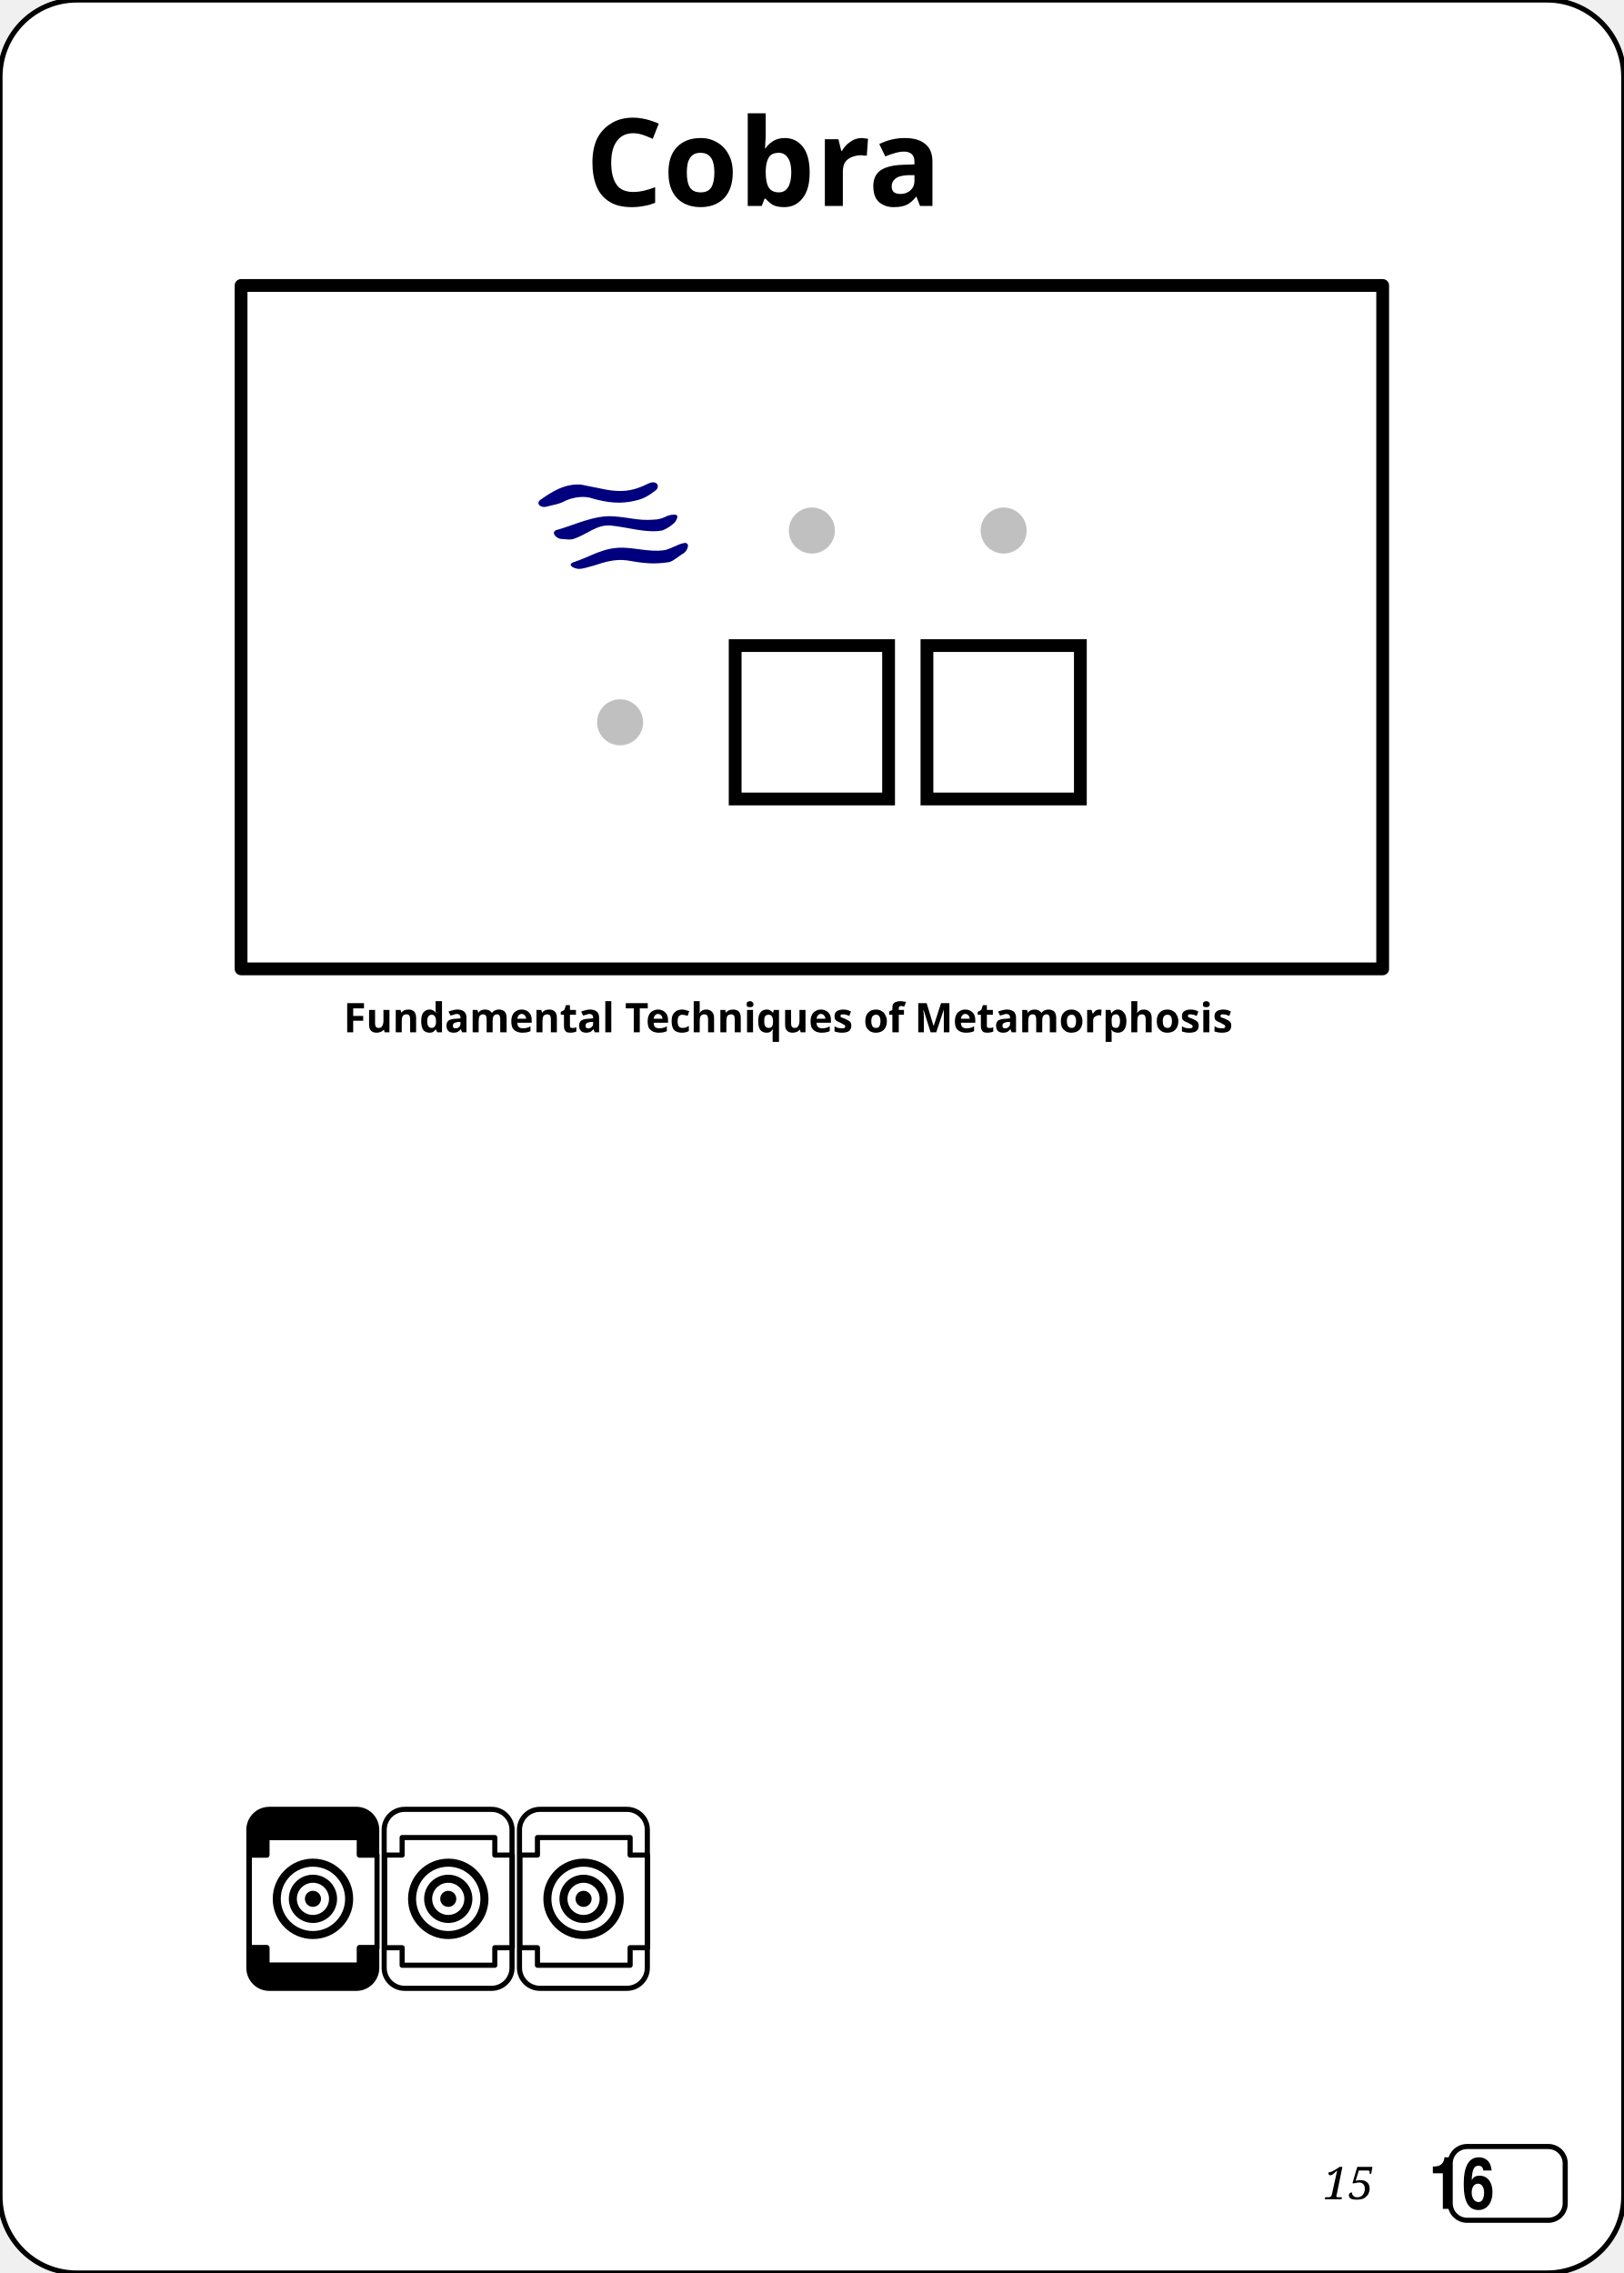
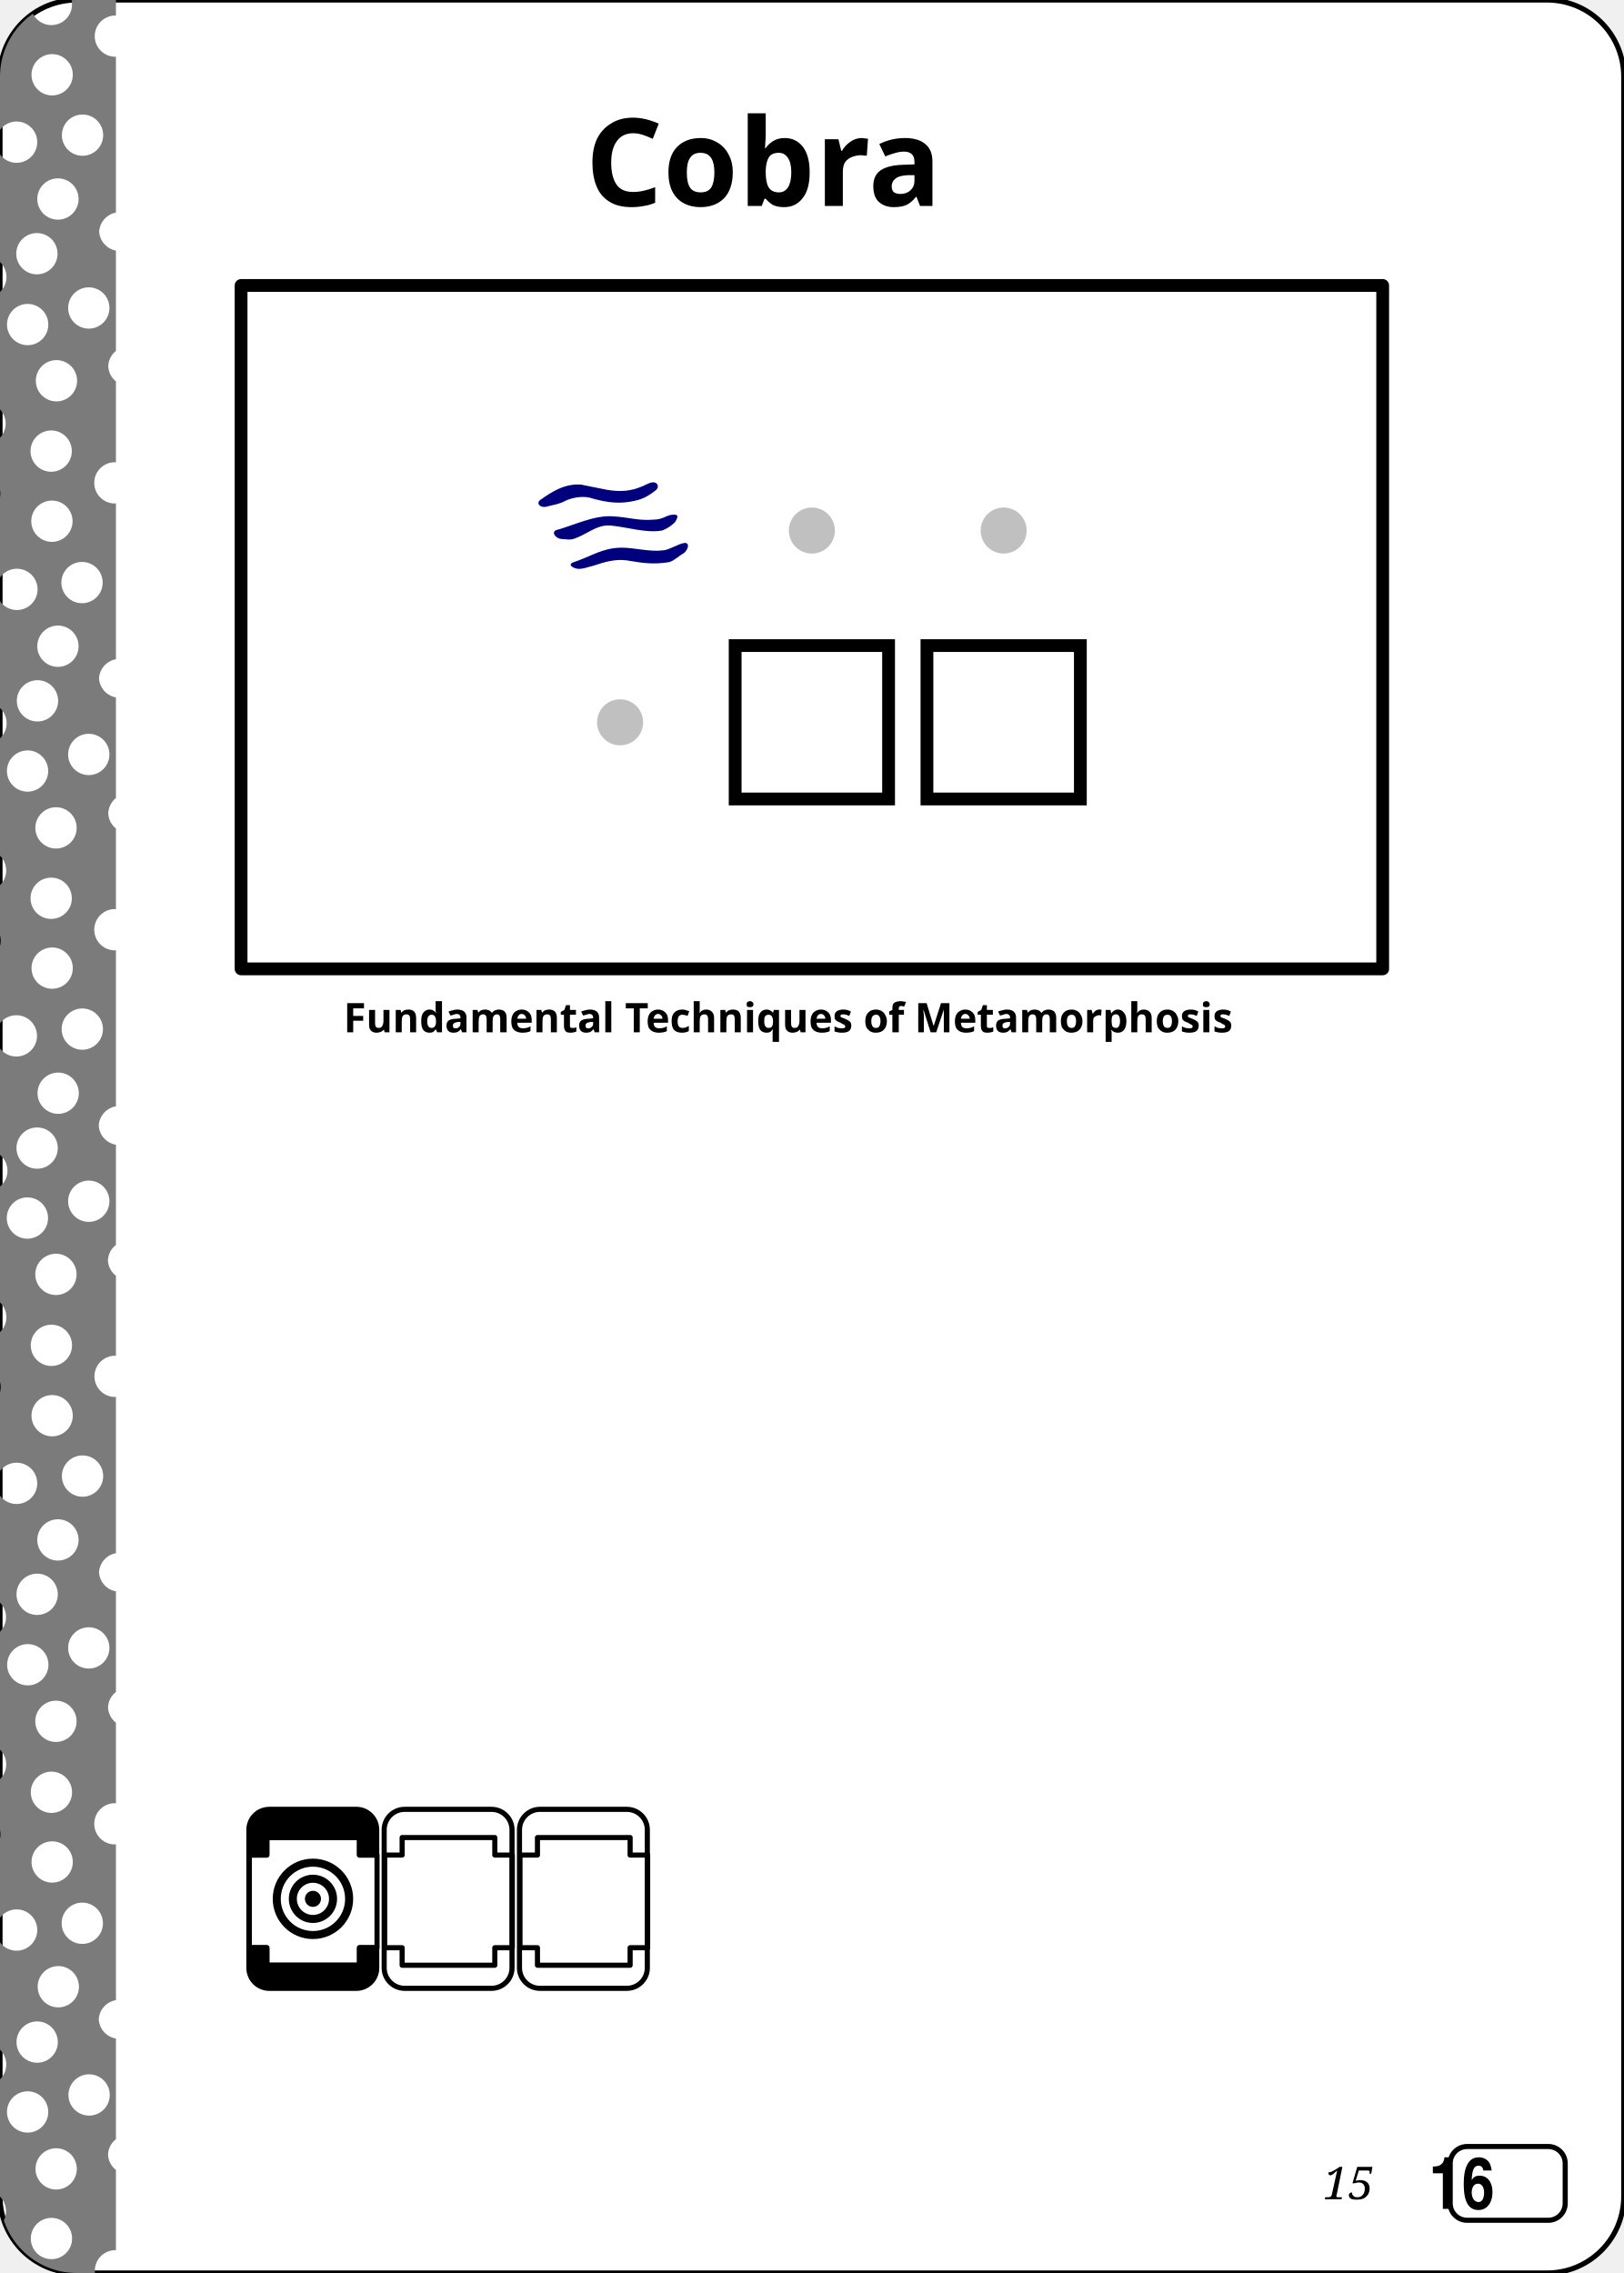
<svg xmlns="http://www.w3.org/2000/svg" xmlns:xlink="http://www.w3.org/1999/xlink" version="1.1" id="svg_root" width="63.5mm" height="88.9mm" viewBox="0 0 63.5 88.9">
  <defs>
    <clipPath id="clippath-1168">
      <rect id="sidebar-clip" x="3.5527137e-15" y="0" width="63.5" height="88.9" rx="3" ry="3" style="display:inline;fill:#ffffff;fill-opacity:1;stroke:none;stroke-width:0.2;stroke-miterlimit:4;stroke-dasharray:none;stroke-opacity:1" />
    </clipPath>
  </defs>
  <g id="card00">
    <rect id="rect1166" x="0" y="0" width="63.5" height="88.9" rx="3" ry="3" style="fill:#ffffff;stroke:none;stroke-width:0" />
    <g id="masters" style="display:none">
      <path style="color:#000000;font-style:normal;font-variant:normal;font-weight:normal;font-stretch:normal;font-size:medium;line-height:normal;font-family:sans-serif;text-indent:0;text-align:start;text-decoration:none;text-decoration-line:none;text-decoration-style:solid;text-decoration-color:#000000;letter-spacing:normal;word-spacing:normal;text-transform:none;writing-mode:lr-tb;direction:ltr;baseline-shift:baseline;text-anchor:start;white-space:normal;clip-rule:nonzero;display:inline;overflow:visible;visibility:visible;opacity:1;isolation:auto;mix-blend-mode:normal;color-interpolation:sRGB;color-interpolation-filters:linearRGB;solid-color:#000000;solid-opacity:1;fill:#303030;fill-opacity:1;fill-rule:evenodd;stroke:none;stroke-width:0.467;stroke-linecap:round;stroke-linejoin:miter;stroke-miterlimit:4;stroke-dasharray:none;stroke-dashoffset:0;stroke-opacity:1;filter:url(#filter9446);color-rendering:auto;image-rendering:auto;shape-rendering:auto;text-rendering:auto;enable-background:accumulate" d="M 3.395,0.496 C 3.162,0.413 2.97,0.396 2.764,0.425 2.402,0.478 1.899,0.587 1.497,0.768 1.062,0.964 0.961,1.113 0.605,1.311 0.273,1.495 -0.063,1.622 -0.328,1.902 -0.459,2.041 -0.343,2.149 -0.264,2.124 0.17,1.986 0.376,1.815 0.64,1.657 0.883,1.511 0.801,1.673 1.243,1.38 1.63,1.124 1.707,1.083 1.909,1.044 c 0.112,-0.047 0.228,-0.096 0.365,-0.139 0.322,-0.082 0.363,-0.059 0.765,-0.028 0.329,0.026 0.668,0.147 0.814,0.285 0.165,0.156 0.514,0.182 0.833,0.818 0.131,0.262 0.171,0.531 0.145,0.799 C 4.859,2.986 4.985,3.064 4.83,3.688 4.714,4.078 4.391,4.444 3.976,4.615 3.491,4.815 2.931,4.849 2.45,4.735 1.986,4.625 1.483,4.233 1.387,3.814 1.292,3.405 1.218,3.05 1.201,2.726 1.239,2.325 1.655,2.334 2.022,2.056 2.273,1.955 2.451,1.789 2.796,1.789 3.091,1.829 3.407,2.005 3.522,2.198 3.767,2.431 3.879,2.732 3.802,3.115 3.814,3.308 3.463,3.63 3.26,3.665 3.007,3.709 2.689,3.512 2.532,3.439 2.382,3.396 2.392,3.338 2.454,3.12 2.529,3.014 2.67,2.948 2.756,2.895 2.859,2.83 2.867,2.7 2.838,2.595 2.775,2.507 2.713,2.446 2.561,2.492 2.457,2.524 2.265,2.544 2.22,2.585 2.148,2.651 1.949,2.758 1.894,2.834 1.841,3.01 1.948,3.203 1.967,3.355 1.993,3.534 2.097,3.741 2.316,3.843 2.646,3.996 3.056,4.074 3.31,4.062 3.621,4.03 4.23,3.771 4.236,3.158 4.22,2.869 4.056,2.29 3.833,1.909 3.607,1.522 3.287,1.357 2.833,1.36 2.602,1.38 2.266,1.407 1.779,1.685 1.217,1.896 1.13,1.983 0.742,2.406 0.489,2.681 0.709,3.183 0.709,3.183 0.888,3.561 0.802,3.605 0.979,4.043 1.21,4.617 1.727,5.044 2.322,5.171 2.802,5.274 3.936,5.088 4.181,5.032 4.879,4.872 5.109,4.567 5.313,3.772 5.448,3.244 5.346,2.786 5.321,2.603 5.291,2.371 5.205,1.986 5.136,1.814 4.978,1.457 4.467,1.105 4.055,0.752 3.671,0.432 3.758,0.626 3.395,0.496 Z" id="element-air" />
      <path id="element-earth" style="color:#000000;font-style:normal;font-variant:normal;font-weight:normal;font-stretch:normal;font-size:medium;line-height:normal;font-family:sans-serif;text-indent:0;text-align:start;text-decoration:none;text-decoration-line:none;text-decoration-style:solid;text-decoration-color:#000000;letter-spacing:normal;word-spacing:normal;text-transform:none;writing-mode:lr-tb;direction:ltr;baseline-shift:baseline;text-anchor:start;white-space:normal;clip-rule:nonzero;display:inline;overflow:visible;visibility:visible;opacity:1;isolation:auto;mix-blend-mode:normal;color-interpolation:sRGB;color-interpolation-filters:linearRGB;solid-color:#000000;solid-opacity:1;fill:#004c00;fill-opacity:1;fill-rule:nonzero;stroke:none;stroke-width:0.467;stroke-linecap:round;stroke-linejoin:round;stroke-miterlimit:4;stroke-dasharray:none;stroke-dashoffset:0;stroke-opacity:1;color-rendering:auto;image-rendering:auto;shape-rendering:auto;text-rendering:auto;enable-background:accumulate" d="M 3.462,0.692 C 3.407,0.695 3.356,0.714 3.315,0.747 3.054,0.959 2.849,1.299 2.635,1.621 2.421,1.943 2.016,2.472 1.959,2.552 1.386,3.153 1.162,3.726 0.481,4.4 0.271,4.628 0.706,4.654 0.917,4.426 1.593,3.695 1.765,3.452 2.293,2.906 2.3,2.898 2.573,2.61 2.683,2.461 2.781,2.323 2.806,2.169 3.011,1.859 3.151,1.648 3.314,1.389 3.443,1.325 3.609,1.497 3.869,1.73 4.102,2.218 4.298,2.478 4.646,2.867 4.704,2.948 4.883,3.205 5.275,3.672 5.312,3.74 5.457,4.009 5.52,3.622 5.421,3.299 5.345,3.158 5.289,2.959 5.109,2.702 4.93,2.444 4.703,2.244 4.656,2.166 L 4.47,1.872 C 4.309,1.513 4.035,1.378 3.683,0.806 3.638,0.732 3.552,0.688 3.461,0.692 Z M 1.225,1.368 C 1.146,1.37 0.773,1.698 0.729,1.76 0.481,2.109 0.317,2.305 0.044,2.688 -0.135,2.938 0.198,2.995 0.377,2.745 0.586,2.453 1.068,1.94 1.221,1.889 c 0,0 0.502,0.363 0.669,0.452 0.28,0.152 0.603,-0.006 0.321,-0.155 C 2.249,2.206 1.968,1.997 1.854,1.859 1.695,1.673 1.418,1.437 1.225,1.368 Z m 2.872,1.881 c -0.183,0.009 -0.186,0.09 -0.09,0.236 0,0 0.366,0.619 0.493,1.007 C 4.661,4.759 5.171,4.712 5.007,4.369 4.811,3.96 4.318,3.362 4.318,3.362 4.273,3.289 4.187,3.245 4.096,3.249 Z M 3.493,3.386 C 3.359,3.388 3.252,3.512 3.254,3.636 L 3.185,4.779 C 3.181,5.085 3.65,4.848 3.646,4.543 3.614,4.296 3.711,3.769 3.493,3.386 Z m -0.822,-0.152 C 2.48,3.355 2.251,3.763 2.107,4.206 1.995,4.488 2.448,4.645 2.56,4.363 2.618,3.997 2.817,3.53 2.817,3.53 2.877,3.386 2.836,3.24 2.67,3.234 Z" />
      <path style="color:#000000;font-style:normal;font-variant:normal;font-weight:normal;font-stretch:normal;font-size:medium;line-height:normal;font-family:sans-serif;text-indent:0;text-align:start;text-decoration:none;text-decoration-line:none;text-decoration-style:solid;text-decoration-color:#000000;letter-spacing:normal;word-spacing:normal;text-transform:none;writing-mode:lr-tb;direction:ltr;baseline-shift:baseline;text-anchor:start;white-space:normal;clip-rule:nonzero;display:inline;overflow:visible;visibility:visible;opacity:1;isolation:auto;mix-blend-mode:normal;color-interpolation:sRGB;color-interpolation-filters:linearRGB;solid-color:#000000;solid-opacity:1;fill:#860000;fill-opacity:0.975;fill-rule:evenodd;stroke:none;stroke-width:0.467;stroke-linecap:round;stroke-linejoin:miter;stroke-miterlimit:4;stroke-dasharray:none;stroke-dashoffset:0;stroke-opacity:1;filter:url(#filter9446);color-rendering:auto;image-rendering:auto;shape-rendering:auto;text-rendering:auto;enable-background:accumulate" d="m 1.986,-0.02 c -0.069,0.07 0.008,0.216 0.008,0.216 0,0 0.059,0.238 0.082,0.456 C 2.098,0.87 2.071,1.052 2.057,1.181 2.034,1.389 1.848,1.78 1.704,1.998 1.56,2.216 1.468,2.438 1.457,2.708 c -0.002,0.055 0.018,0.162 0.027,0.214 C 1.322,3.099 1.147,3.186 0.981,3.232 0.759,3.294 0.412,3.464 0.112,3.74 c -0.239,0.22 -0.334,0.425 -0.415,0.709 -0.08,0.284 -0.13,0.517 -0.101,0.726 0,0 0.003,0.244 0.084,0.314 0.11,0.022 0.275,-0.096 0.275,-0.096 0.34,-0.242 0.654,-0.469 0.921,-0.551 0.291,-0.089 0.599,-0.06 0.798,3.025e-4 0.262,0.079 0.546,0.044 0.82,-0.016 0.189,-0.041 0.316,-0.135 0.455,-0.255 0.185,0.142 0.298,0.169 0.431,0.269 0.163,0.123 0.35,0.238 0.639,0.313 0.301,0.079 0.646,0.085 0.966,0.043 0.32,-0.042 0.613,-0.12 0.821,-0.298 0,0 0.179,-0.124 0.161,-0.194 -0.04,-0.064 -0.218,-0.133 -0.218,-0.133 0,0 -0.197,-0.076 -0.418,-0.198 C 5.11,4.252 4.939,4.038 4.791,3.907 4.615,3.752 4.569,3.544 4.492,3.332 4.416,3.122 4.32,2.853 4.025,2.66 3.883,2.568 3.745,2.49 3.598,2.436 3.563,2.285 3.565,2.145 3.583,1.99 3.641,1.708 3.553,1.329 3.447,1.057 3.335,0.77 3.104,0.622 2.954,0.466 2.794,0.299 2.571,0.117 2.345,0.033 c 0,0 -0.14,-0.058 -0.359,-0.053 z m 0.481,0.588 c 0.054,0.041 0.216,0.145 0.297,0.225 0.189,0.187 0.348,0.455 0.38,0.654 0.032,0.194 -0.005,0.365 -0.028,0.546 -0.014,0.117 0.002,0.246 0.05,0.37 -0.038,0.002 -0.134,0.005 -0.173,0.011 -0.132,0.018 -0.271,0.054 -0.421,0.106 -0.311,0.102 -0.071,0.164 0.243,0.134 0.245,-0.013 0.475,0.109 0.627,0.177 0.124,0.055 0.326,0.194 0.387,0.294 C 3.949,3.281 4.108,3.52 4.131,3.627 4.173,3.82 4.25,4.007 4.47,4.265 4.668,4.497 4.921,4.576 5.165,4.711 5.143,4.778 4.947,4.833 4.885,4.841 4.623,4.875 4.34,4.818 4.148,4.719 3.939,4.611 3.798,4.612 3.623,4.501 3.507,4.428 3.35,4.377 3.27,4.224 3.376,3.992 3.492,3.78 3.534,3.553 3.601,3.249 3.284,3.548 3.147,3.78 3.002,4.087 2.767,4.323 2.414,4.44 2.185,4.516 1.989,4.445 1.776,4.402 1.564,4.359 1.266,4.311 0.881,4.429 0.616,4.509 0.268,4.602 0.016,4.88 -0.011,4.736 0.063,4.59 0.086,4.52 0.162,4.291 0.381,4.059 0.525,3.925 0.746,3.721 1.022,3.66 1.25,3.597 1.419,3.55 1.491,3.553 1.667,3.407 1.796,3.616 1.978,3.787 2.193,3.926 2.459,4.096 2.397,3.809 2.141,3.531 1.975,3.349 1.915,3.191 1.891,2.797 1.879,2.595 1.979,2.375 2.116,2.167 2.294,1.92 2.444,1.703 2.481,1.365 2.504,1.098 2.525,0.753 2.468,0.568 Z" id="element-fire" />
      <path id="element-water" style="color:#000000;font-style:normal;font-variant:normal;font-weight:normal;font-stretch:normal;font-size:medium;line-height:normal;font-family:sans-serif;text-indent:0;text-align:start;text-decoration:none;text-decoration-line:none;text-decoration-style:solid;text-decoration-color:#000000;letter-spacing:normal;word-spacing:normal;text-transform:none;writing-mode:lr-tb;direction:ltr;baseline-shift:baseline;text-anchor:start;white-space:normal;clip-rule:nonzero;display:inline;overflow:visible;visibility:visible;opacity:1;isolation:auto;mix-blend-mode:normal;color-interpolation:sRGB;color-interpolation-filters:linearRGB;solid-color:#000000;solid-opacity:1;fill:#00007e;fill-opacity:1;fill-rule:evenodd;stroke:none;stroke-width:0.467;stroke-linecap:round;stroke-linejoin:miter;stroke-miterlimit:4;stroke-dasharray:none;stroke-dashoffset:0;stroke-opacity:1;color-rendering:auto;image-rendering:auto;shape-rendering:auto;text-rendering:auto;enable-background:accumulate" d="M 5.526,3.485 C 5.278,3.51 4.929,3.761 4.676,3.775 4.203,3.839 3.605,3.685 3.132,3.671 2.333,3.652 1.887,4.009 1.145,4.252 0.957,4.345 1.15,4.471 1.36,4.499 1.532,4.513 1.807,4.409 1.97,4.372 2.414,4.224 2.806,4.107 3.279,4.169 3.905,4.278 4.308,4.332 4.922,4.235 5.122,4.177 5.314,3.979 5.494,3.885 5.657,3.753 5.742,3.479 5.526,3.485 Z M 5.125,2.379 C 4.789,2.371 4.748,2.568 4.278,2.576 3.704,2.62 3.323,2.478 2.753,2.447 1.999,2.379 1.172,2.805 0.484,2.99 0.303,3.093 0.498,3.314 0.709,3.331 0.897,3.331 0.959,3.373 1.143,3.339 1.711,3.17 2.076,2.74 2.665,2.808 3.259,2.863 4.059,3.117 4.654,2.996 4.842,2.921 5.013,2.811 5.148,2.673 5.243,2.528 5.307,2.374 5.125,2.379 Z M 4.262,1.114 C 4.099,1.139 3.921,1.265 3.764,1.311 3.281,1.504 2.792,1.479 2.28,1.365 2.052,1.327 1.708,1.245 1.481,1.205 0.852,1.154 0.352,1.465 -0.13,1.809 -0.285,1.945 -0.133,2.1 0.078,2.076 0.321,2.009 0.623,1.974 0.863,1.835 1.165,1.695 1.611,1.626 1.941,1.752 2.502,1.908 3.013,1.972 3.589,1.833 3.928,1.76 4.142,1.622 4.411,1.414 4.546,1.272 4.464,1.098 4.262,1.114 Z" />
    </g>
    <rect id="card-border" x="0" y="0" width="63.5" height="88.9" rx="3" ry="3" style="fill:none;stroke:#000000;stroke-width:0.2;stroke-miterlimit:4;stroke-dasharray:none;stroke-opacity:1;fill-opacity:1" />
    <text id="spell-title" xml:space="preserve" style="font-style:normal;font-variant:normal;font-weight:bold;font-stretch:normal;font-size:3.175px;line-height:125%;font-family:Lato;-inkscape-font-specification:'Lato Bold';text-align:center;letter-spacing:0px;word-spacing:0px;text-anchor:middle;display:inline;fill:#000000;fill-opacity:1;stroke:none;stroke-width:0.265" x="31.785" y="8.054">
      <tspan x="31.785" y="8.054" style="font-style:normal;font-variant:normal;font-weight:bold;font-stretch:normal;font-size:4.763px;font-family:CCTreasureTrove;-inkscape-font-specification:'CCTreasureTrove Bold';fill:#000000;fill-opacity:1;stroke-width:0.265" id="tspan64-5">Cobra</tspan>
    </text>
    <text id="class-name" xml:space="preserve" style="font-style:normal;font-variant:normal;font-weight:bold;font-stretch:normal;font-size:1.587px;line-height:125%;font-family:Lato;-inkscape-font-specification:'Lato Bold';text-align:center;letter-spacing:0px;word-spacing:0px;text-anchor:middle;display:inline;fill:#000000;fill-opacity:1;stroke:none;stroke-width:0.265" x="31.785" y="40.376">
      <tspan x="31.785" y="40.376" style="font-style:normal;font-variant:normal;font-weight:bold;font-stretch:normal;font-size:1.587px;font-family:CCTreasureTrove;-inkscape-font-specification:'CCTreasureTrove Bold';fill:#000000;fill-opacity:1;stroke-width:0.265" id="tspan7315">Fundamental Techniques of Metamorphosis</tspan>
    </text>
-     <path id="sidebar-dots" clip-path="url(#clippath-1168)" style="display:inline;fill:url(#pattern37378);stroke-width:1.9;stroke-linecap:round;stroke-linejoin:round;stroke-opacity:0.87" d="m -46.429,-3.443 h 19.213 V 91.178 h -19.213 z" />
+     <path id="sidebar-dots" clip-path="url(#clippath-1168)" style="display:inline;fill:#7b7b7b;stroke-width:1.9;stroke-linecap:round;stroke-linejoin:round;stroke-opacity:0.87" d="M -14.679,-3.443 V 91.178 H 4.534 v -1.56 a 0.807,0.807 0 0 1 -0.019,0.003 0.807,0.807 0 0 1 -0.807,-0.808 0.807,0.807 0 0 1 0.807,-0.807 0.807,0.807 0 0 1 0.019,0.008 V 84.869 A 0.807,0.807 0 0 1 4.224,84.267 0.807,0.807 0 0 1 4.534,83.666 V 79.73 A 0.807,0.807 0 0 1 3.862,78.979 0.807,0.807 0 0 1 4.534,78.228 v -6.106 a 0.807,0.807 0 0 1 -0.041,0.017 0.807,0.807 0 0 1 -0.807,-0.807 0.807,0.807 0 0 1 0.807,-0.807 0.807,0.807 0 0 1 0.041,0.017 V 67.377 A 0.807,0.807 0 0 1 4.224,66.776 0.807,0.807 0 0 1 4.534,66.174 v -3.934 A 0.807,0.807 0 0 1 3.872,61.493 0.807,0.807 0 0 1 4.534,60.747 v -6.122 a 0.807,0.807 0 0 1 -0.032,0.013 0.807,0.807 0 0 1 -0.808,-0.807 0.807,0.807 0 0 1 0.808,-0.807 0.807,0.807 0 0 1 0.032,0.013 V 49.897 A 0.807,0.807 0 0 1 4.22,49.294 0.807,0.807 0 0 1 4.534,48.691 V 44.773 A 0.807,0.807 0 0 1 3.862,44.022 0.807,0.807 0 0 1 4.534,43.27 V 37.163 a 0.807,0.807 0 0 1 -0.041,0.007 0.807,0.807 0 0 1 -0.807,-0.808 0.807,0.807 0 0 1 0.807,-0.807 0.807,0.807 0 0 1 0.041,0.017 V 32.405 A 0.807,0.807 0 0 1 4.233,31.808 0.807,0.807 0 0 1 4.534,31.212 V 27.277 A 0.807,0.807 0 0 1 3.872,26.53 0.807,0.807 0 0 1 4.534,25.783 v -6.107 a 0.807,0.807 0 0 1 -0.041,0.017 0.807,0.807 0 0 1 -0.807,-0.807 0.807,0.807 0 0 1 0.807,-0.808 0.807,0.807 0 0 1 0.041,0.007 V 14.917 A 0.807,0.807 0 0 1 4.233,14.321 0.807,0.807 0 0 1 4.534,13.723 V 9.802 A 0.807,0.807 0 0 1 3.878,9.058 0.807,0.807 0 0 1 4.534,8.314 V 2.212 a 0.807,0.807 0 0 1 -0.022,0.009 0.807,0.807 0 0 1 -0.807,-0.807 0.807,0.807 0 0 1 0.807,-0.807 0.807,0.807 0 0 1 0.022,0.009 V -2.538 A 0.807,0.807 0 0 1 4.222,-3.14 0.807,0.807 0 0 1 4.348,-3.443 Z m 16.884,0.045 a 0.807,0.807 0 0 1 0.807,0.807 0.807,0.807 0 0 1 -0.807,0.808 0.807,0.807 0 0 1 -0.808,-0.808 0.807,0.807 0 0 1 0.808,-0.807 z m -2.763,1.693 a 0.807,0.807 0 0 1 0.808,0.807 0.807,0.807 0 0 1 -0.808,0.807 0.807,0.807 0 0 1 -0.807,-0.807 0.807,0.807 0 0 1 0.807,-0.807 z m 2.568,1.072 a 0.807,0.807 0 0 1 0.807,0.808 0.807,0.807 0 0 1 -0.807,0.807 0.807,0.807 0 0 1 -0.808,-0.807 0.807,0.807 0 0 1 0.808,-0.808 z M -0.78,1.049 a 0.807,0.807 0 0 1 0.808,0.808 0.807,0.807 0 0 1 -0.808,0.807 A 0.807,0.807 0 0 1 -1.587,1.856 0.807,0.807 0 0 1 -0.78,1.049 Z M 2.04,2.117 A 0.807,0.807 0 0 1 2.847,2.924 0.807,0.807 0 0 1 2.04,3.732 0.807,0.807 0 0 1 1.232,2.924 0.807,0.807 0 0 1 2.04,2.117 Z m 1.188,2.362 A 0.807,0.807 0 0 1 4.035,5.286 0.807,0.807 0 0 1 3.227,6.093 0.807,0.807 0 0 1 2.42,5.286 0.807,0.807 0 0 1 3.227,4.479 Z M 0.649,4.753 A 0.807,0.807 0 0 1 1.456,5.56 0.807,0.807 0 0 1 0.649,6.368 0.807,0.807 0 0 1 -0.158,5.56 0.807,0.807 0 0 1 0.649,4.753 Z M 2.265,6.976 A 0.807,0.807 0 0 1 3.073,7.783 0.807,0.807 0 0 1 2.265,8.591 0.807,0.807 0 0 1 1.458,7.783 0.807,0.807 0 0 1 2.265,6.976 Z M 1.443,9.115 A 0.807,0.807 0 0 1 2.25,9.923 0.807,0.807 0 0 1 1.443,10.73 0.807,0.807 0 0 1 0.636,9.923 0.807,0.807 0 0 1 1.443,9.115 Z m -1.997,0.91 a 0.807,0.807 0 0 1 0.807,0.807 0.807,0.807 0 0 1 -0.807,0.808 0.807,0.807 0 0 1 -0.808,-0.808 0.807,0.807 0 0 1 0.808,-0.807 z m 4.027,1.213 a 0.807,0.807 0 0 1 0.807,0.808 0.807,0.807 0 0 1 -0.807,0.807 0.807,0.807 0 0 1 -0.808,-0.807 0.807,0.807 0 0 1 0.808,-0.808 z m -2.391,0.649 a 0.807,0.807 0 0 1 0.807,0.807 0.807,0.807 0 0 1 -0.807,0.807 A 0.807,0.807 0 0 1 0.274,12.694 0.807,0.807 0 0 1 1.082,11.887 Z m 1.126,2.197 a 0.807,0.807 0 0 1 0.807,0.808 0.807,0.807 0 0 1 -0.807,0.807 0.807,0.807 0 0 1 -0.807,-0.807 0.807,0.807 0 0 1 0.807,-0.808 z m -2.795,1.675 a 0.807,0.807 0 0 1 0.808,0.807 0.807,0.807 0 0 1 -0.808,0.807 0.807,0.807 0 0 1 -0.807,-0.807 0.807,0.807 0 0 1 0.807,-0.807 z m 2.588,1.077 a 0.807,0.807 0 0 1 0.808,0.807 0.807,0.807 0 0 1 -0.808,0.808 0.807,0.807 0 0 1 -0.807,-0.808 0.807,0.807 0 0 1 0.807,-0.807 z m -2.794,1.661 a 0.807,0.807 0 0 1 0.807,0.807 0.807,0.807 0 0 1 -0.807,0.807 0.807,0.807 0 0 1 -0.808,-0.807 0.807,0.807 0 0 1 0.808,-0.807 z m 2.823,1.081 a 0.807,0.807 0 0 1 0.808,0.807 0.807,0.807 0 0 1 -0.808,0.808 0.807,0.807 0 0 1 -0.807,-0.808 0.807,0.807 0 0 1 0.807,-0.807 z m 1.178,2.4 a 0.807,0.807 0 0 1 0.807,0.808 0.807,0.807 0 0 1 -0.807,0.807 0.807,0.807 0 0 1 -0.808,-0.807 0.807,0.807 0 0 1 0.808,-0.808 z M 0.662,22.244 a 0.807,0.807 0 0 1 0.807,0.808 0.807,0.807 0 0 1 -0.807,0.807 0.807,0.807 0 0 1 -0.808,-0.807 0.807,0.807 0 0 1 0.808,-0.808 z m 1.603,2.223 a 0.807,0.807 0 0 1 0.808,0.808 0.807,0.807 0 0 1 -0.808,0.807 0.807,0.807 0 0 1 -0.807,-0.807 0.807,0.807 0 0 1 0.807,-0.808 z m -0.8,2.136 A 0.807,0.807 0 0 1 2.273,27.411 0.807,0.807 0 0 1 1.466,28.218 0.807,0.807 0 0 1 0.658,27.411 0.807,0.807 0 0 1 1.466,26.604 Z m -2.014,0.874 a 0.807,0.807 0 0 1 0.808,0.808 0.807,0.807 0 0 1 -0.808,0.807 0.807,0.807 0 0 1 -0.807,-0.807 0.807,0.807 0 0 1 0.807,-0.808 z m 4.021,1.223 a 0.807,0.807 0 0 1 0.807,0.808 0.807,0.807 0 0 1 -0.807,0.807 0.807,0.807 0 0 1 -0.808,-0.807 0.807,0.807 0 0 1 0.808,-0.808 z m -2.395,0.649 a 0.807,0.807 0 0 1 0.807,0.807 0.807,0.807 0 0 1 -0.807,0.807 A 0.807,0.807 0 0 1 0.271,30.157 0.807,0.807 0 0 1 1.078,29.35 Z m 1.114,2.223 a 0.807,0.807 0 0 1 0.807,0.808 0.807,0.807 0 0 1 -0.807,0.807 0.807,0.807 0 0 1 -0.808,-0.807 0.807,0.807 0 0 1 0.808,-0.808 z m -2.756,1.665 a 0.807,0.807 0 0 1 0.807,0.807 0.807,0.807 0 0 1 -0.807,0.808 0.807,0.807 0 0 1 -0.808,-0.808 0.807,0.807 0 0 1 0.808,-0.807 z M 2.001,34.325 a 0.807,0.807 0 0 1 0.808,0.807 0.807,0.807 0 0 1 -0.808,0.808 0.807,0.807 0 0 1 -0.807,-0.808 0.807,0.807 0 0 1 0.807,-0.807 z m -2.781,1.659 a 0.807,0.807 0 0 1 0.808,0.807 0.807,0.807 0 0 1 -0.808,0.808 0.807,0.807 0 0 1 -0.807,-0.808 0.807,0.807 0 0 1 0.807,-0.807 z M 2.04,37.057 a 0.807,0.807 0 0 1 0.807,0.808 0.807,0.807 0 0 1 -0.807,0.807 0.807,0.807 0 0 1 -0.807,-0.807 0.807,0.807 0 0 1 0.807,-0.808 z m 1.178,2.385 a 0.807,0.807 0 0 1 0.808,0.808 0.807,0.807 0 0 1 -0.808,0.807 0.807,0.807 0 0 1 -0.807,-0.807 0.807,0.807 0 0 1 0.807,-0.808 z M 0.639,39.707 a 0.807,0.807 0 0 1 0.808,0.808 0.807,0.807 0 0 1 -0.808,0.807 0.807,0.807 0 0 1 -0.807,-0.807 0.807,0.807 0 0 1 0.807,-0.808 z m 1.636,2.243 a 0.807,0.807 0 0 1 0.807,0.807 0.807,0.807 0 0 1 -0.807,0.807 0.807,0.807 0 0 1 -0.807,-0.807 0.807,0.807 0 0 1 0.807,-0.807 z m -0.823,2.146 a 0.807,0.807 0 0 1 0.807,0.807 0.807,0.807 0 0 1 -0.807,0.807 0.807,0.807 0 0 1 -0.808,-0.807 0.807,0.807 0 0 1 0.808,-0.807 z m -1.968,0.884 a 0.807,0.807 0 0 1 0.808,0.807 0.807,0.807 0 0 1 -0.808,0.808 0.807,0.807 0 0 1 -0.807,-0.808 0.807,0.807 0 0 1 0.807,-0.807 z m 3.988,1.194 a 0.807,0.807 0 0 1 0.807,0.807 0.807,0.807 0 0 1 -0.807,0.808 0.807,0.807 0 0 1 -0.808,-0.808 0.807,0.807 0 0 1 0.808,-0.807 z m -2.401,0.658 a 0.807,0.807 0 0 1 0.808,0.807 0.807,0.807 0 0 1 -0.808,0.808 A 0.807,0.807 0 0 1 0.265,47.638 0.807,0.807 0 0 1 1.072,46.831 Z m 1.117,2.203 a 0.807,0.807 0 0 1 0.807,0.808 0.807,0.807 0 0 1 -0.807,0.807 0.807,0.807 0 0 1 -0.808,-0.807 0.807,0.807 0 0 1 0.808,-0.808 z m -2.746,1.678 a 0.807,0.807 0 0 1 0.807,0.807 0.807,0.807 0 0 1 -0.807,0.807 0.807,0.807 0 0 1 -0.808,-0.807 0.807,0.807 0 0 1 0.808,-0.807 z m 2.568,1.097 a 0.807,0.807 0 0 1 0.807,0.808 0.807,0.807 0 0 1 -0.807,0.807 0.807,0.807 0 0 1 -0.807,-0.807 0.807,0.807 0 0 1 0.807,-0.808 z m -2.791,1.636 a 0.807,0.807 0 0 1 0.808,0.807 0.807,0.807 0 0 1 -0.808,0.808 0.807,0.807 0 0 1 -0.807,-0.808 0.807,0.807 0 0 1 0.807,-0.807 z m 2.82,1.116 a 0.807,0.807 0 0 1 0.807,0.808 0.807,0.807 0 0 1 -0.807,0.807 0.807,0.807 0 0 1 -0.807,-0.807 0.807,0.807 0 0 1 0.807,-0.808 z m 1.188,2.362 a 0.807,0.807 0 0 1 0.808,0.807 0.807,0.807 0 0 1 -0.808,0.808 0.807,0.807 0 0 1 -0.807,-0.808 0.807,0.807 0 0 1 0.807,-0.807 z m -2.578,0.284 a 0.807,0.807 0 0 1 0.807,0.808 0.807,0.807 0 0 1 -0.807,0.807 0.807,0.807 0 0 1 -0.807,-0.807 0.807,0.807 0 0 1 0.807,-0.808 z m 1.616,2.213 a 0.807,0.807 0 0 1 0.808,0.808 0.807,0.807 0 0 1 -0.808,0.807 0.807,0.807 0 0 1 -0.807,-0.807 0.807,0.807 0 0 1 0.807,-0.808 z m -0.813,2.126 A 0.807,0.807 0 0 1 2.26,62.355 0.807,0.807 0 0 1 1.453,63.163 0.807,0.807 0 0 1 0.645,62.355 0.807,0.807 0 0 1 1.453,61.548 Z m -2.023,0.894 a 0.807,0.807 0 0 1 0.807,0.807 0.807,0.807 0 0 1 -0.807,0.808 0.807,0.807 0 0 1 -0.807,-0.808 0.807,0.807 0 0 1 0.807,-0.807 z m 4.043,1.204 a 0.807,0.807 0 0 1 0.807,0.807 0.807,0.807 0 0 1 -0.807,0.807 0.807,0.807 0 0 1 -0.808,-0.807 0.807,0.807 0 0 1 0.808,-0.807 z m -2.385,0.658 a 0.807,0.807 0 0 1 0.807,0.807 0.807,0.807 0 0 1 -0.807,0.807 0.807,0.807 0 0 1 -0.808,-0.807 0.807,0.807 0 0 1 0.808,-0.807 z m 1.101,2.213 a 0.807,0.807 0 0 1 0.807,0.807 0.807,0.807 0 0 1 -0.807,0.807 0.807,0.807 0 0 1 -0.808,-0.807 0.807,0.807 0 0 1 0.808,-0.807 z m -2.752,1.684 a 0.807,0.807 0 0 1 0.807,0.807 0.807,0.807 0 0 1 -0.807,0.808 0.807,0.807 0 0 1 -0.808,-0.808 0.807,0.807 0 0 1 0.808,-0.807 z m 2.575,1.091 a 0.807,0.807 0 0 1 0.807,0.807 0.807,0.807 0 0 1 -0.807,0.808 0.807,0.807 0 0 1 -0.807,-0.808 0.807,0.807 0 0 1 0.807,-0.807 z m -2.8,1.645 a 0.807,0.807 0 0 1 0.807,0.807 0.807,0.807 0 0 1 -0.807,0.808 0.807,0.807 0 0 1 -0.808,-0.808 0.807,0.807 0 0 1 0.808,-0.807 z m 2.829,1.081 a 0.807,0.807 0 0 1 0.807,0.808 0.807,0.807 0 0 1 -0.807,0.807 0.807,0.807 0 0 1 -0.807,-0.807 0.807,0.807 0 0 1 0.807,-0.808 z m 1.178,2.397 a 0.807,0.807 0 0 1 0.808,0.807 0.807,0.807 0 0 1 -0.808,0.808 0.807,0.807 0 0 1 -0.807,-0.808 0.807,0.807 0 0 1 0.807,-0.807 z m -2.568,0.265 a 0.807,0.807 0 0 1 0.807,0.807 0.807,0.807 0 0 1 -0.807,0.808 0.807,0.807 0 0 1 -0.807,-0.808 0.807,0.807 0 0 1 0.807,-0.807 z m 1.63,2.217 a 0.807,0.807 0 0 1 0.807,0.807 0.807,0.807 0 0 1 -0.807,0.808 0.807,0.807 0 0 1 -0.807,-0.808 0.807,0.807 0 0 1 0.807,-0.807 z m -0.826,2.165 a 0.807,0.807 0 0 1 0.807,0.808 0.807,0.807 0 0 1 -0.807,0.807 0.807,0.807 0 0 1 -0.808,-0.807 0.807,0.807 0 0 1 0.808,-0.808 z m -2.016,0.877 a 0.807,0.807 0 0 1 0.807,0.807 0.807,0.807 0 0 1 -0.807,0.808 0.807,0.807 0 0 1 -0.808,-0.808 0.807,0.807 0 0 1 0.808,-0.807 z m 4.046,1.191 a 0.807,0.807 0 0 1 0.808,0.807 0.807,0.807 0 0 1 -0.808,0.808 0.807,0.807 0 0 1 -0.807,-0.808 0.807,0.807 0 0 1 0.807,-0.807 z m -2.404,0.665 a 0.807,0.807 0 0 1 0.807,0.807 0.807,0.807 0 0 1 -0.807,0.808 0.807,0.807 0 0 1 -0.807,-0.808 0.807,0.807 0 0 1 0.807,-0.807 z m 1.116,2.227 a 0.807,0.807 0 0 1 0.808,0.807 0.807,0.807 0 0 1 -0.808,0.807 0.807,0.807 0 0 1 -0.807,-0.807 0.807,0.807 0 0 1 0.807,-0.807 z m -2.768,1.652 a 0.807,0.807 0 0 1 0.807,0.807 0.807,0.807 0 0 1 -0.807,0.807 0.807,0.807 0 0 1 -0.807,-0.807 0.807,0.807 0 0 1 0.807,-0.807 z m 2.584,1.071 a 0.807,0.807 0 0 1 0.807,0.808 0.807,0.807 0 0 1 -0.807,0.807 0.807,0.807 0 0 1 -0.807,-0.807 0.807,0.807 0 0 1 0.807,-0.808 z m -2.791,1.69 a 0.807,0.807 0 0 1 0.808,0.807 0.807,0.807 0 0 1 -0.808,0.808 0.807,0.807 0 0 1 -0.807,-0.808 0.807,0.807 0 0 1 0.807,-0.807 z m 2.815,1.069 a 0.807,0.807 0 0 1 0.807,0.808 0.807,0.807 0 0 1 -0.807,0.807 0.807,0.807 0 0 1 -0.807,-0.807 0.807,0.807 0 0 1 0.807,-0.808 z" />
    <text id="rev-id" xml:space="preserve" style="font-style:normal;font-weight:normal;font-size:1.764px;line-height:125%;font-family:Georgia;text-align:end;letter-spacing:0px;word-spacing:0px;text-anchor:end;display:inline;fill:#000000;fill-opacity:1;stroke:none;stroke-width:0.265" x="57.138" y="86.014">
      <tspan x="56.012" y="86.014" style="font-style:italic;font-variant:normal;font-weight:normal;font-stretch:normal;font-size:1.764px;font-family:Georgia;text-align:end;text-anchor:end;fill:#000000;fill-opacity:1;stroke-width:0.265" id="tspan71">15</tspan>
    </text>
    <text xml:space="preserve" style="font-size:2.822px;line-height:1.25;font-family:'Fira Sans';-inkscape-font-specification:'Fira Sans';display:inline;stroke-width:0.265" x="59.001" y="86.39" id="spell-id">
      <tspan id="tspan3892" style="font-style:normal;font-variant:normal;font-weight:bold;font-stretch:condensed;font-size:2.822px;font-family:'Arial Narrow';-inkscape-font-specification:'Arial Narrow Bold Condensed';text-align:center;text-anchor:middle;stroke-width:0.265" x="59.001" y="86.39">16</tspan>
    </text>
    <rect style="display:inline;fill:none;fill-opacity:0.458;stroke:#000000;stroke-width:0.2;stroke-linecap:round;stroke-linejoin:round;stroke-dasharray:none;stroke-opacity:1" id="spell-id-border" width="4.498" height="2.885" x="56.713" y="83.953" ry="0.662" />
    <rect style="display:inline;fill:none;stroke:#000000;stroke-width:0.5;stroke-linecap:round;stroke-linejoin:round;stroke-dasharray:none;stroke-opacity:1" id="spell-pattern-border" width="44.645" height="26.728" x="9.428" y="11.165" />
    <flowRoot transform="matrix(0.2645833,0,0,0.2645833,1.794193,3.940711)" xml:space="preserve" id="spell-description" style="font-style:normal;font-weight:normal;font-size:10.667px;line-height:125%;font-family:sans-serif;letter-spacing:0px;word-spacing:0px;display:inline;fill:#000000;fill-opacity:1;stroke:none;stroke-width:1px;stroke-linecap:butt;stroke-linejoin:miter;stroke-opacity:1">
      <flowRegion id="flowRegion4270">
        <rect x="28.8" y="146" width="171.755" height="163.491" id="rect88" />
      </flowRegion>
-       <flowPara id="flowPara91" style="font-style:normal;font-variant:normal;font-weight:normal;font-stretch:normal;font-size:10.667px;font-family:'Slabo 27px';-inkscape-font-specification:'Slabo 27px, '">You bite or spit (depending on the distance) venomous bile to attack the target.</flowPara>
+       <flowPara id="flowPara91" style="font-style:normal;font-variant:normal;font-weight:normal;font-stretch:normal;font-size:10.667px;font-family:'Slabo 27px';-inkscape-font-specification:'Slabo 27px, '">Target transforms into a giant cobra.</flowPara>
+       <flowPara id="flowPara91" style="font-style:normal;font-variant:normal;font-weight:normal;font-stretch:normal;font-size:10.667px;font-family:'Slabo 27px';-inkscape-font-specification:'Slabo 27px, '"> </flowPara>
+       <flowPara id="flowPara91" style="font-style:normal;font-variant:normal;font-weight:normal;font-stretch:normal;font-size:10.667px;font-family:'Slabo 27px';-inkscape-font-specification:'Slabo 27px, '">Choose one: Move 1 space, or Bite-attack a foe in current location.</flowPara>
    </flowRoot>
    <flowRoot transform="matrix(0.2645833,0,0,0.2645833,1.807259,41.51155)" xml:space="preserve" id="spell-info" style="font-style:normal;font-weight:normal;font-size:9.333px;line-height:125%;font-family:sans-serif;letter-spacing:0px;word-spacing:0px;display:inline;fill:#000000;fill-opacity:1;stroke:none;stroke-width:1px;stroke-linecap:butt;stroke-linejoin:miter;stroke-opacity:1">
      <flowRegion id="flowRegion1289">
        <rect x="28.8" y="146" width="172.117" height="130.355" id="rect1287" />
      </flowRegion>
-       <flowPara id="flowPara1291" style="font-style:normal;font-variant:normal;font-weight:normal;font-stretch:normal;font-size:9.333px;font-family:'Slabo 27px';-inkscape-font-specification:'Slabo 27px, '">Target: A foe within range</flowPara>
+       <flowPara id="flowPara1291" style="font-style:normal;font-variant:normal;font-weight:normal;font-stretch:normal;font-size:9.333px;font-family:'Slabo 27px';-inkscape-font-specification:'Slabo 27px, '">Target: You or an ally within range</flowPara>
    </flowRoot>
    <g id="range-cards" transform="translate(-4.061215,-0.2584242)" style="display:inline">
      <g id="use26838" style="display:inline" transform="translate(6.349999,-8.466665)">
        <rect style="fill:none;fill-opacity:0.623;stroke:#000000;stroke-width:0.2;stroke-linecap:round;stroke-linejoin:round;stroke-dasharray:none;stroke-opacity:1" id="rect6629" width="5" height="7" x="12.735" y="79.491" ry="0.801" />
        <path id="path6631" style="fill:none;fill-opacity:0.623;stroke:#000000;stroke-width:0.2;stroke-linecap:round;stroke-linejoin:round;stroke-dasharray:none;stroke-opacity:1" d="m 13.438,80.594 v 0.685 H 12.753 v 3.624 h 0.685 v 0.685 h 3.624 v -0.685 h 0.685 v -3.624 h -0.685 v -0.685 z" />
      </g>
      <g id="use26840" style="display:inline" transform="translate(11.64166,-8.466665)">
        <rect style="fill:none;fill-opacity:0.623;stroke:#000000;stroke-width:0.2;stroke-linecap:round;stroke-linejoin:round;stroke-dasharray:none;stroke-opacity:1" id="rect6635" width="5" height="7" x="12.735" y="79.491" ry="0.801" />
        <path id="path6637" style="fill:none;fill-opacity:0.623;stroke:#000000;stroke-width:0.2;stroke-linecap:round;stroke-linejoin:round;stroke-dasharray:none;stroke-opacity:1" d="m 13.438,80.594 v 0.685 H 12.753 v 3.624 h 0.685 v 0.685 h 3.624 v -0.685 h 0.685 v -3.624 h -0.685 v -0.685 z" />
      </g>
      <g id="use27284" style="display:inline" transform="translate(1.058334,-8.466665)">
        <path id="path6623" style="fill:#000000;fill-opacity:1;stroke:#000000;stroke-width:0.2;stroke-linecap:round;stroke-linejoin:round;stroke-dasharray:none;stroke-opacity:1" d="m 13.537,79.491 c -0.444,0 -0.801,0.357 -0.801,0.801 v 5.398 c 0,0.444 0.357,0.802 0.801,0.802 h 3.398 c 0.444,0 0.801,-0.358 0.801,-0.802 v -0.787 h -0.673 v 0.685 h -3.624 v -0.685 H 12.753 v -3.624 h 0.685 v -0.685 h 3.624 v 0.685 h 0.673 v -0.988 c 0,-0.444 -0.357,-0.801 -0.801,-0.801 z" />
        <path id="path6625" style="fill:none;fill-opacity:1;stroke:#000000;stroke-width:0.2;stroke-linecap:round;stroke-linejoin:round;stroke-dasharray:none;stroke-opacity:1" d="m 13.438,80.594 v 0.685 H 12.753 v 3.624 h 0.685 v 0.685 h 3.624 v -0.685 h 0.685 v -3.624 h -0.685 v -0.685 z" />
      </g>
    </g>
    <g id="range-0" transform="translate(57.66711,-19.09625)" style="display:inline">
      <path id="path21899" style="fill:#010101;stroke-width:0.25;stroke-linecap:round" d="m -45.429,91.79 a 1.572,1.572 0 0 0 -1.572,1.573 1.572,1.572 0 0 0 1.572,1.572 1.572,1.572 0 0 0 1.573,-1.572 1.572,1.572 0 0 0 -1.573,-1.573 z m 0,0.315 a 1.258,1.258 0 0 1 1.258,1.258 1.258,1.258 0 0 1 -1.258,1.258 1.258,1.258 0 0 1 -1.258,-1.258 1.258,1.258 0 0 1 1.258,-1.258 z m 0,0.314 a 0.943,0.943 0 0 0 -0.943,0.944 0.943,0.943 0 0 0 0.943,0.943 0.943,0.943 0 0 0 0.944,-0.943 0.943,0.943 0 0 0 -0.944,-0.944 z m 0,0.315 a 0.629,0.629 0 0 1 0.629,0.629 0.629,0.629 0 0 1 -0.629,0.629 0.629,0.629 0 0 1 -0.629,-0.629 0.629,0.629 0 0 1 0.629,-0.629 z m 0,0.314 a 0.314,0.314 0 0 0 -0.314,0.315 0.314,0.314 0 0 0 0.314,0.314 0.314,0.314 0 0 0 0.315,-0.314 0.314,0.314 0 0 0 -0.315,-0.315 z" />
    </g>
-     <g id="range-1" transform="translate(62.95877,-19.09625)" style="display:inline">
-       <path id="path6812" style="fill:#010101;stroke-width:0.25;stroke-linecap:round" d="m -45.429,91.79 a 1.572,1.572 0 0 0 -1.572,1.573 1.572,1.572 0 0 0 1.572,1.572 1.572,1.572 0 0 0 1.573,-1.572 1.572,1.572 0 0 0 -1.573,-1.573 z m 0,0.315 a 1.258,1.258 0 0 1 1.258,1.258 1.258,1.258 0 0 1 -1.258,1.258 1.258,1.258 0 0 1 -1.258,-1.258 1.258,1.258 0 0 1 1.258,-1.258 z m 0,0.314 a 0.943,0.943 0 0 0 -0.943,0.944 0.943,0.943 0 0 0 0.943,0.943 0.943,0.943 0 0 0 0.944,-0.943 0.943,0.943 0 0 0 -0.944,-0.944 z m 0,0.315 a 0.629,0.629 0 0 1 0.629,0.629 0.629,0.629 0 0 1 -0.629,0.629 0.629,0.629 0 0 1 -0.629,-0.629 0.629,0.629 0 0 1 0.629,-0.629 z m 0,0.314 a 0.314,0.314 0 0 0 -0.314,0.315 0.314,0.314 0 0 0 0.314,0.314 0.314,0.314 0 0 0 0.315,-0.314 0.314,0.314 0 0 0 -0.315,-0.315 z" />
-     </g>
-     <g id="range-2" transform="translate(68.25044,-19.09625)" style="display:inline">
-       <path id="path6816" style="fill:#010101;stroke-width:0.25;stroke-linecap:round" d="m -45.429,91.79 a 1.572,1.572 0 0 0 -1.572,1.573 1.572,1.572 0 0 0 1.572,1.572 1.572,1.572 0 0 0 1.573,-1.572 1.572,1.572 0 0 0 -1.573,-1.573 z m 0,0.315 a 1.258,1.258 0 0 1 1.258,1.258 1.258,1.258 0 0 1 -1.258,1.258 1.258,1.258 0 0 1 -1.258,-1.258 1.258,1.258 0 0 1 1.258,-1.258 z m 0,0.314 a 0.943,0.943 0 0 0 -0.943,0.944 0.943,0.943 0 0 0 0.943,0.943 0.943,0.943 0 0 0 0.944,-0.943 0.943,0.943 0 0 0 -0.944,-0.944 z m 0,0.315 a 0.629,0.629 0 0 1 0.629,0.629 0.629,0.629 0 0 1 -0.629,0.629 0.629,0.629 0 0 1 -0.629,-0.629 0.629,0.629 0 0 1 0.629,-0.629 z m 0,0.314 a 0.314,0.314 0 0 0 -0.314,0.315 0.314,0.314 0 0 0 0.314,0.314 0.314,0.314 0 0 0 0.315,-0.314 0.314,0.314 0 0 0 -0.315,-0.315 z" />
-     </g>
    <use id="use1170" xlink:href="#element-water" width="100%" height="100%" x="21.25" y="17.75" />
    <circle id="circle1171" cx="31.75" cy="20.75" r="0.9" style="fill:#c0c0c0;stroke:none;stroke-width:0" />
    <circle id="circle1172" cx="39.25" cy="20.75" r="0.9" style="fill:#c0c0c0;stroke:none;stroke-width:0" />
    <circle id="circle1173" cx="24.25" cy="28.25" r="0.9" style="fill:#c0c0c0;stroke:none;stroke-width:0" />
    <rect id="rect1174" x="28.75" y="25.25" width="6" height="6" style="fill:none;stroke:#000000;stroke-width:0.5;stroke-linecap:round;stroke-miterlimit:2" />
    <rect id="rect1175" x="36.25" y="25.25" width="6" height="6" style="fill:none;stroke:#000000;stroke-width:0.5;stroke-linecap:round;stroke-miterlimit:2" />
  </g>
</svg>
